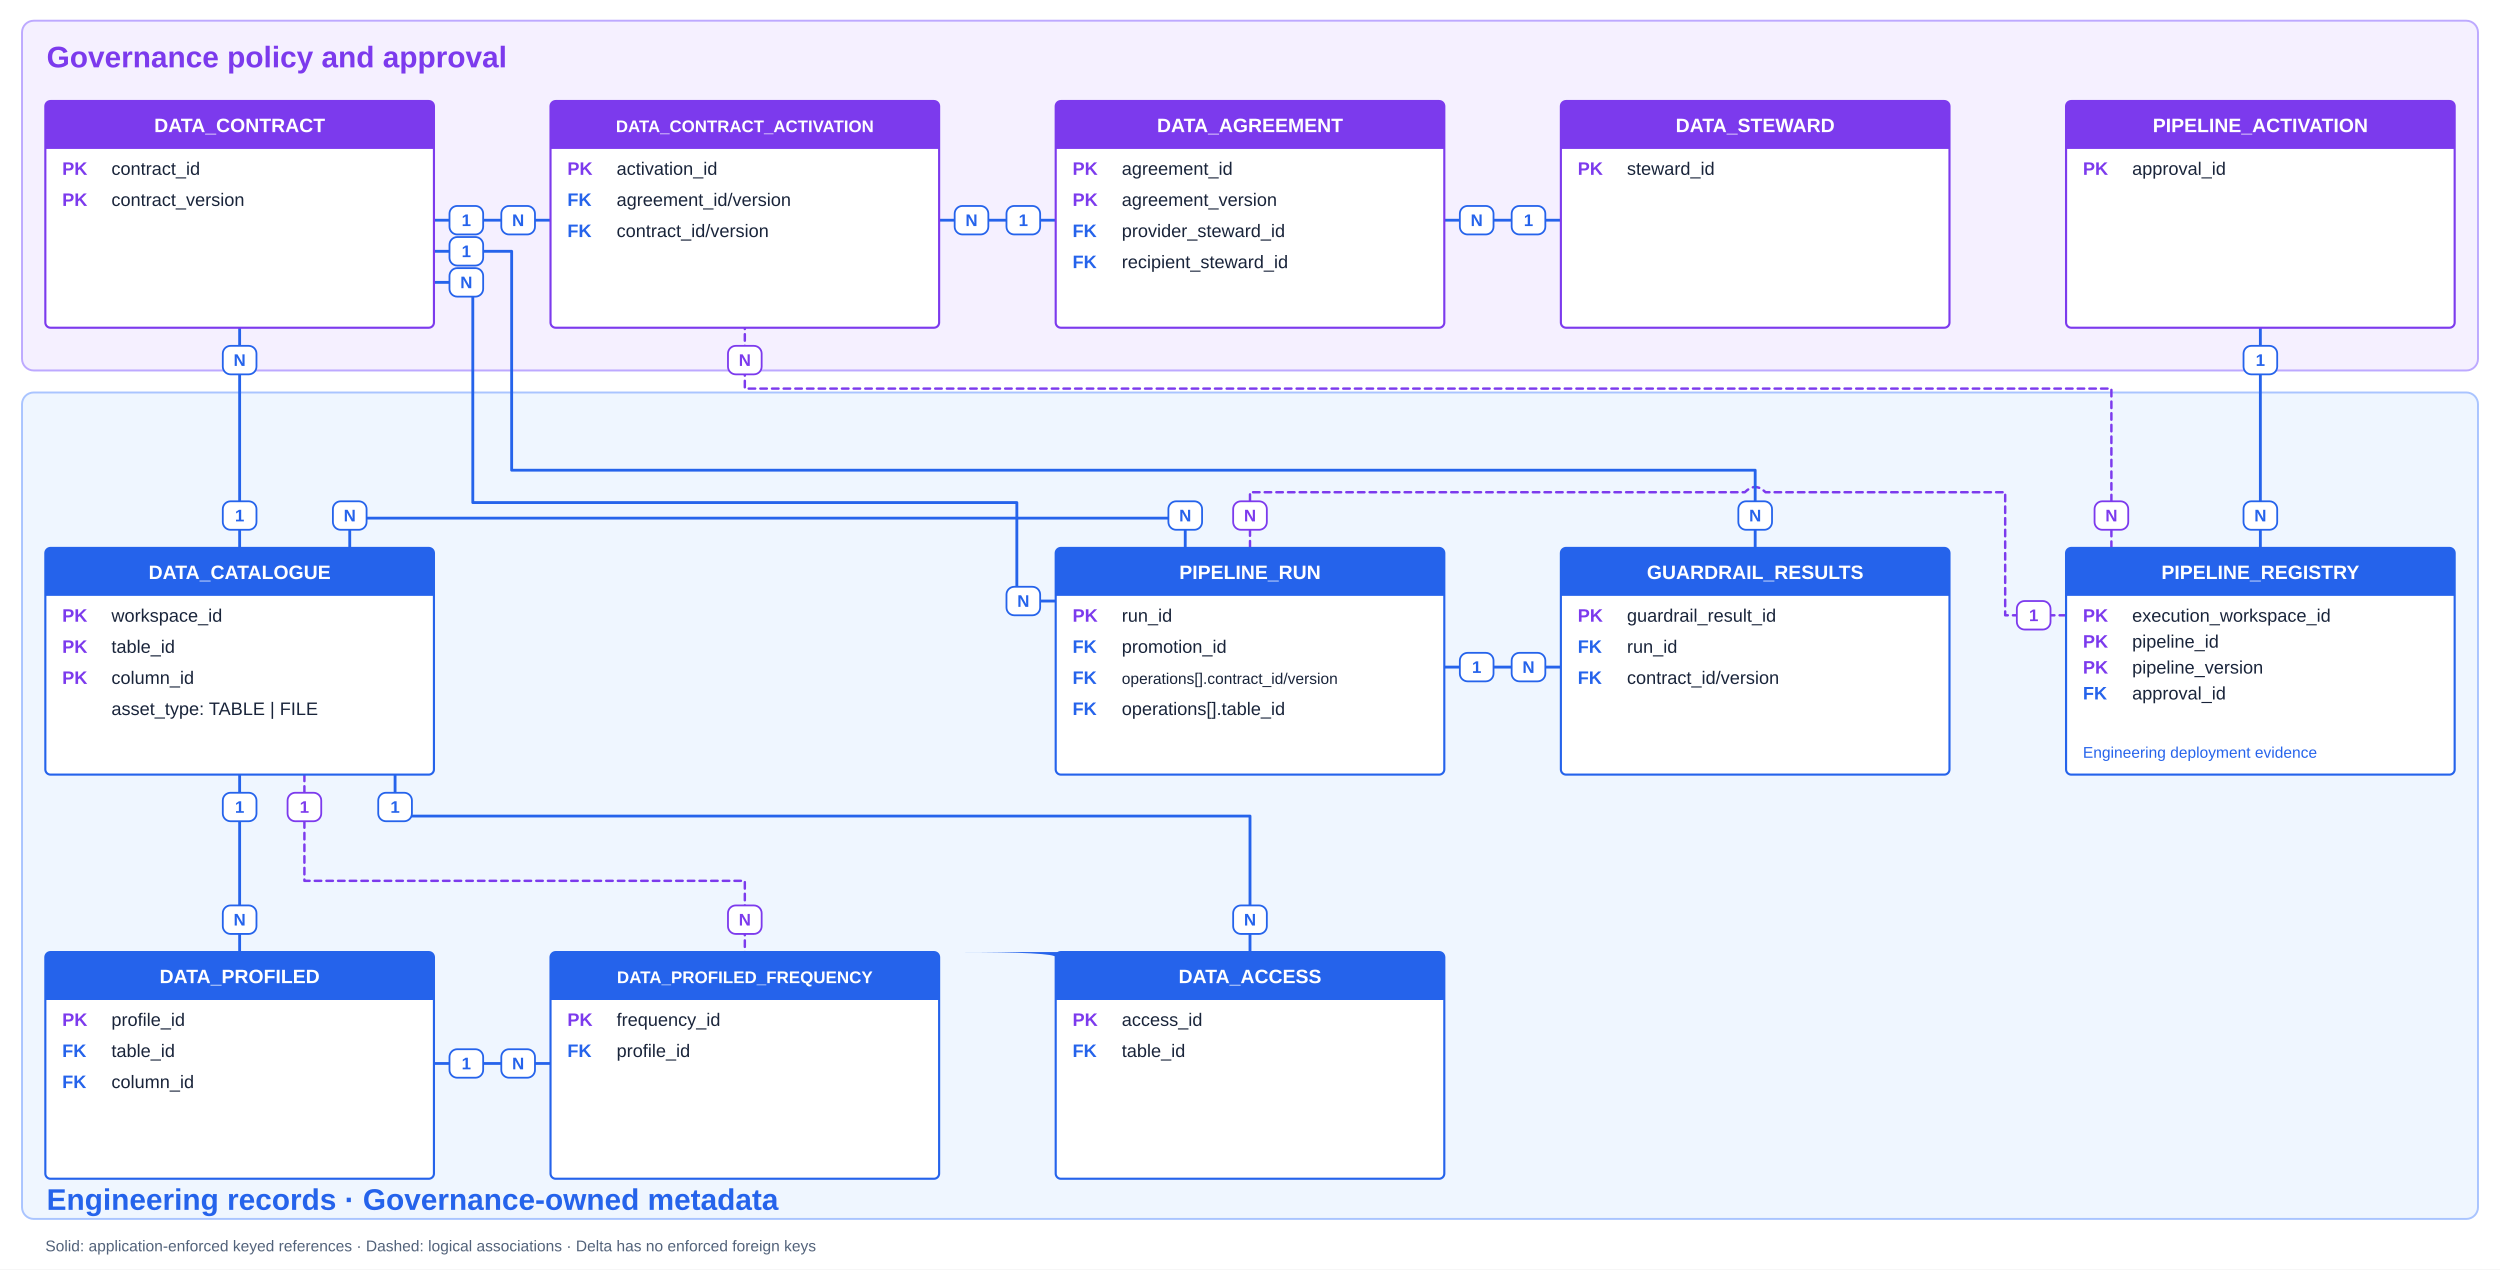
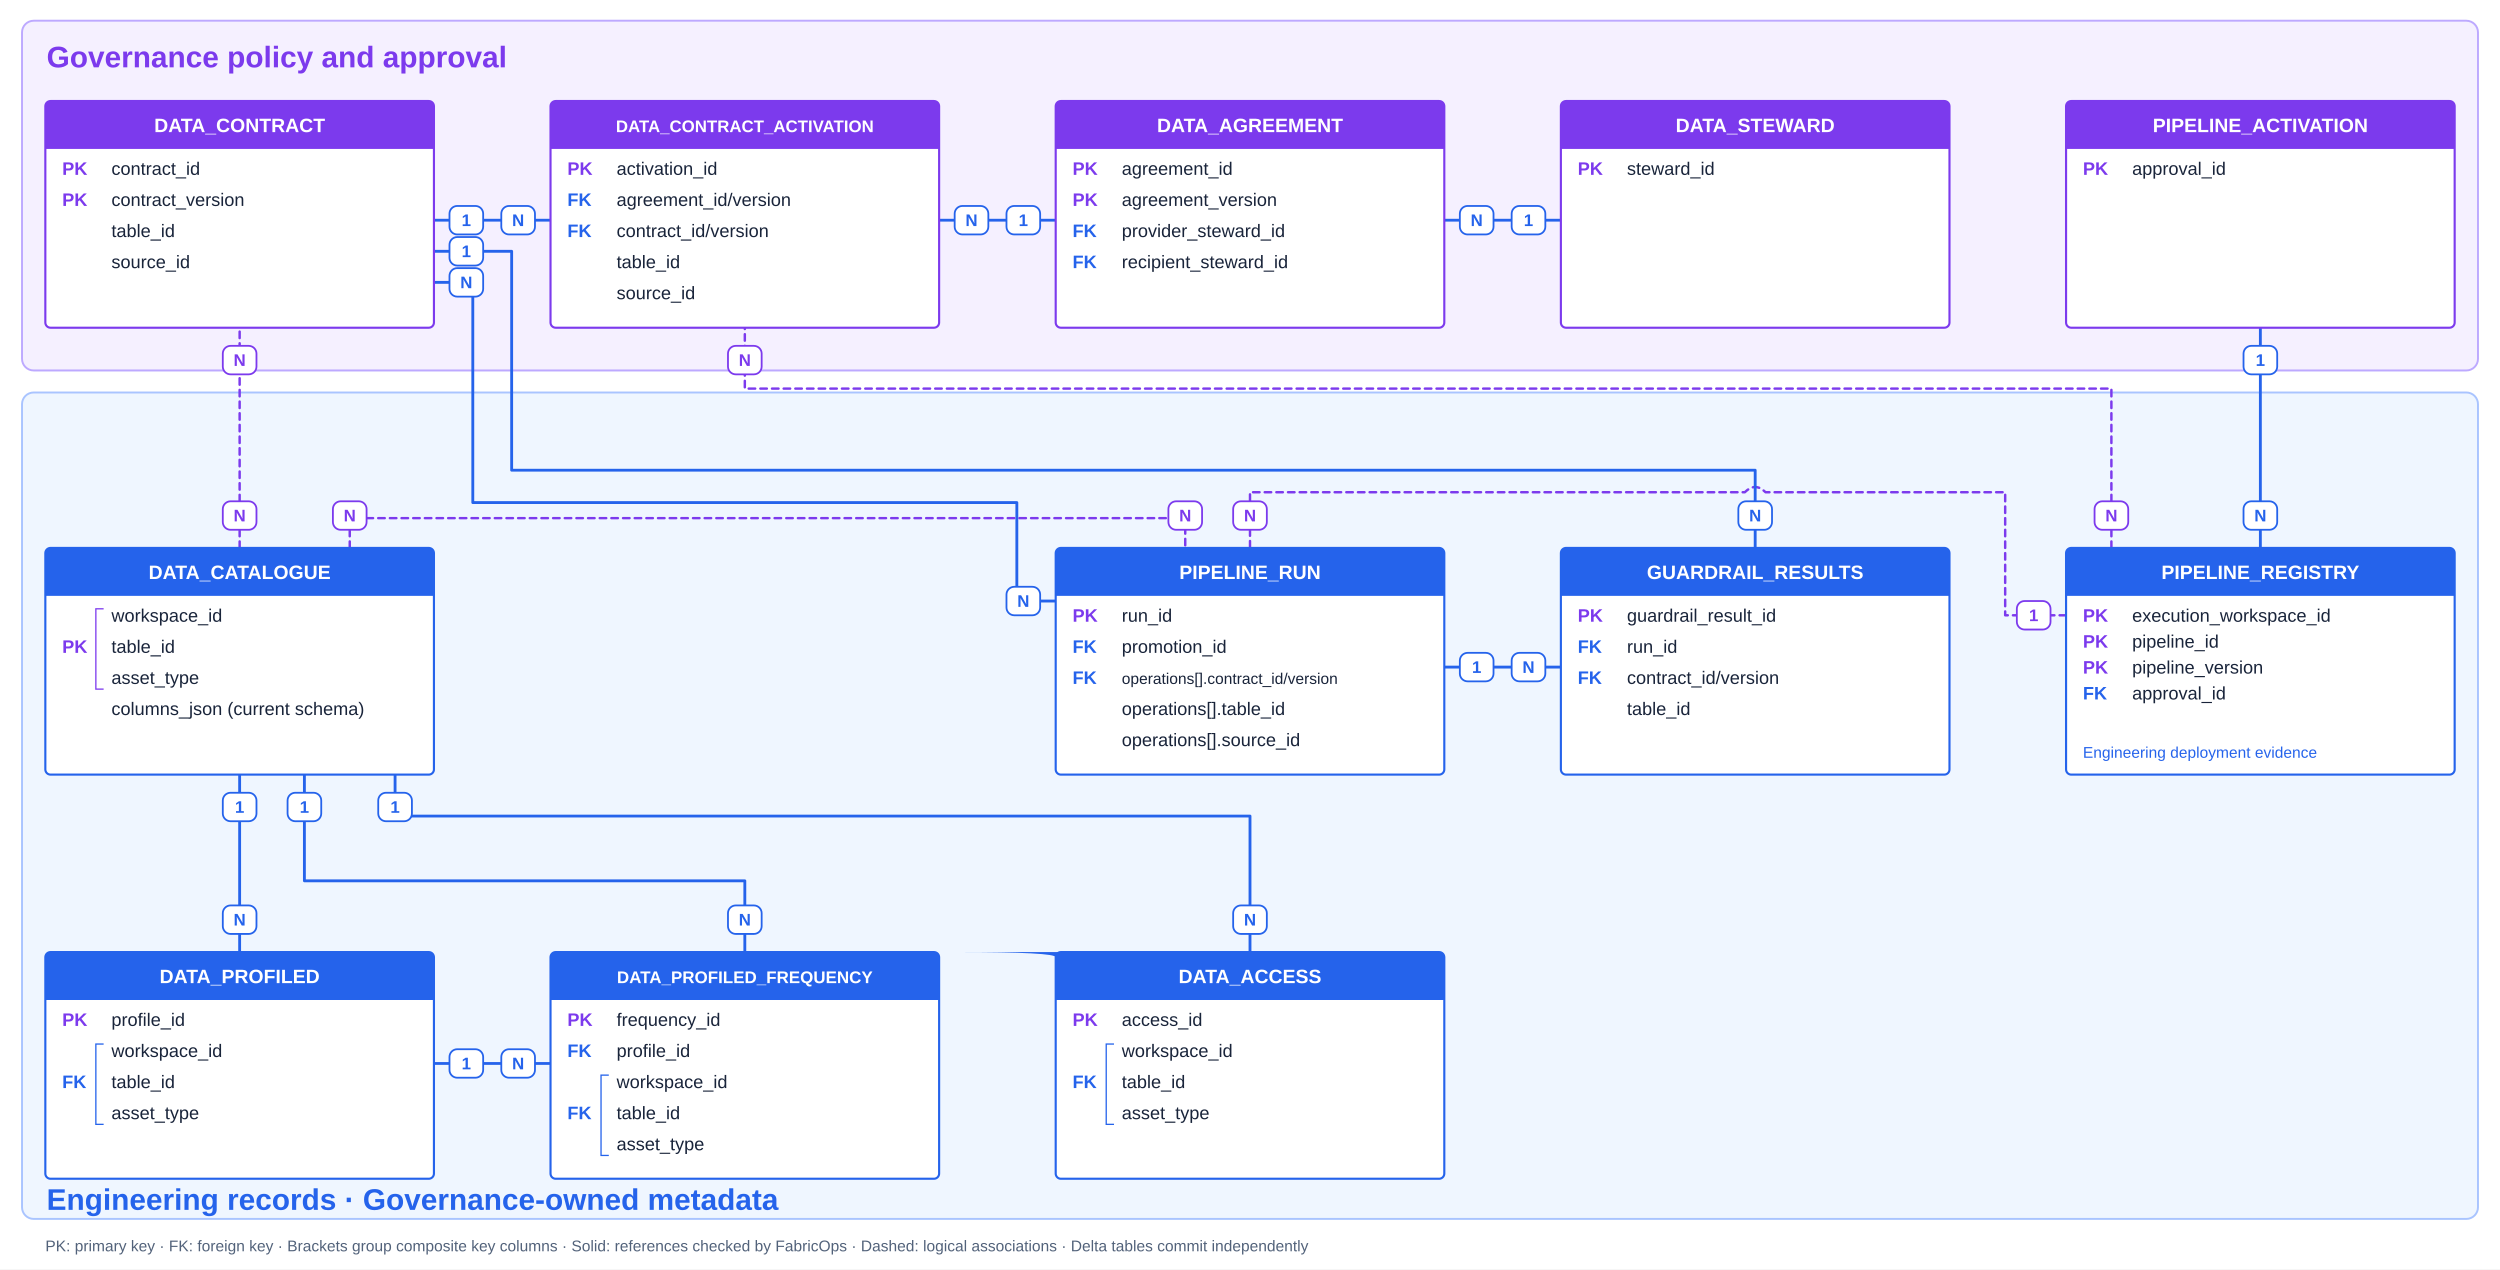
<svg xmlns="http://www.w3.org/2000/svg" xmlns:xlink="http://www.w3.org/1999/xlink" width="1930" height="980" viewBox="0 0 1930 980" role="img" aria-label="FabricOps metadata relationship diagram">
  <rect width="1930" height="980" fill="#FFFFFF" />
  <rect x="17" y="16" width="1896" height="270" rx="9" fill="#F5F0FF" stroke="#BDA9FF" stroke-width="1.5" />
  <rect x="17" y="303" width="1896" height="638" rx="9" fill="#EFF6FF" stroke="#A9C4FF" stroke-width="1.5" />
  <text x="36" y="52" font-size="23" font-family="Segoe UI, Arial, sans-serif" font-weight="700" fill="#7C3AED">Governance policy and approval</text>
  <text x="36" y="934" font-size="23" font-family="Segoe UI, Arial, sans-serif" font-weight="700" fill="#2563EB">Engineering records · Governance-owned metadata</text>
  <g id="metadata-er-relationships" aria-label="Metadata table relationships">
    <g class="metadata-er-relationship" data-from="DATA_STEWARD" data-to="DATA_AGREEMENT" data-cardinality="1-N" data-kind="physical">
      <path d="M1205 170H1115" fill="none" stroke="#2563EB" stroke-width="2.2" stroke-linecap="round" stroke-linejoin="round" />
      <rect x="1167" y="159" width="26" height="22" rx="6" fill="#FFFFFF" stroke="#2563EB" stroke-width="1.4" />
      <text x="1180" y="174.5" text-anchor="middle" font-size="13" font-weight="700" font-family="Segoe UI, Arial, sans-serif" fill="#2563EB">1</text>
      <rect x="1127" y="159" width="26" height="22" rx="6" fill="#FFFFFF" stroke="#2563EB" stroke-width="1.4" />
      <text x="1140" y="174.5" text-anchor="middle" font-size="13" font-weight="700" font-family="Segoe UI, Arial, sans-serif" fill="#2563EB">N</text>
    </g>
    <g class="metadata-er-relationship" data-from="DATA_AGREEMENT" data-to="DATA_CONTRACT_ACTIVATION" data-cardinality="1-N" data-kind="physical">
      <path d="M815 170H725" fill="none" stroke="#2563EB" stroke-width="2.2" stroke-linecap="round" stroke-linejoin="round" />
      <rect x="777" y="159" width="26" height="22" rx="6" fill="#FFFFFF" stroke="#2563EB" stroke-width="1.4" />
      <text x="790" y="174.5" text-anchor="middle" font-size="13" font-weight="700" font-family="Segoe UI, Arial, sans-serif" fill="#2563EB">1</text>
      <rect x="737" y="159" width="26" height="22" rx="6" fill="#FFFFFF" stroke="#2563EB" stroke-width="1.4" />
      <text x="750" y="174.5" text-anchor="middle" font-size="13" font-weight="700" font-family="Segoe UI, Arial, sans-serif" fill="#2563EB">N</text>
    </g>
    <g class="metadata-er-relationship" data-from="PIPELINE_ACTIVATION" data-to="PIPELINE_REGISTRY" data-cardinality="1-N" data-kind="physical">
      <path d="M1745 253V423" fill="none" stroke="#2563EB" stroke-width="2.2" stroke-linecap="round" stroke-linejoin="round" />
      <rect x="1732" y="267" width="26" height="22" rx="6" fill="#FFFFFF" stroke="#2563EB" stroke-width="1.4" />
      <text x="1745" y="282.5" text-anchor="middle" font-size="13" font-weight="700" font-family="Segoe UI, Arial, sans-serif" fill="#2563EB">1</text>
      <rect x="1732" y="387" width="26" height="22" rx="6" fill="#FFFFFF" stroke="#2563EB" stroke-width="1.4" />
      <text x="1745" y="402.5" text-anchor="middle" font-size="13" font-weight="700" font-family="Segoe UI, Arial, sans-serif" fill="#2563EB">N</text>
    </g>
    <g class="metadata-er-relationship" data-from="PIPELINE_REGISTRY" data-to="DATA_CONTRACT_ACTIVATION" data-cardinality="N-N" data-kind="logical">
      <path d="M1630 423V300H575V253" fill="none" stroke="#7C3AED" stroke-width="1.9" stroke-linecap="round" stroke-linejoin="round" stroke-dasharray="5 4" />
      <rect x="1617" y="387" width="26" height="22" rx="6" fill="#FFFFFF" stroke="#7C3AED" stroke-width="1.4" />
      <text x="1630" y="402.5" text-anchor="middle" font-size="13" font-weight="700" font-family="Segoe UI, Arial, sans-serif" fill="#7C3AED">N</text>
      <rect x="562" y="267" width="26" height="22" rx="6" fill="#FFFFFF" stroke="#7C3AED" stroke-width="1.4" />
      <text x="575" y="282.5" text-anchor="middle" font-size="13" font-weight="700" font-family="Segoe UI, Arial, sans-serif" fill="#7C3AED">N</text>
    </g>
    <g class="metadata-er-relationship" data-from="DATA_CONTRACT_ACTIVATION" data-to="DATA_CONTRACT" data-cardinality="N-1" data-kind="physical">
      <path d="M425 170H335" fill="none" stroke="#2563EB" stroke-width="2.2" stroke-linecap="round" stroke-linejoin="round" />
      <rect x="387" y="159" width="26" height="22" rx="6" fill="#FFFFFF" stroke="#2563EB" stroke-width="1.4" />
      <text x="400" y="174.5" text-anchor="middle" font-size="13" font-weight="700" font-family="Segoe UI, Arial, sans-serif" fill="#2563EB">N</text>
      <rect x="347" y="159" width="26" height="22" rx="6" fill="#FFFFFF" stroke="#2563EB" stroke-width="1.4" />
      <text x="360" y="174.5" text-anchor="middle" font-size="13" font-weight="700" font-family="Segoe UI, Arial, sans-serif" fill="#2563EB">1</text>
    </g>
    <g class="metadata-er-relationship" data-from="PIPELINE_RUN" data-to="DATA_CONTRACT" data-cardinality="N-N" data-kind="nested">
      <path d="M815 464H785V388H365V218H335" fill="none" stroke="#2563EB" stroke-width="2.2" stroke-linecap="round" stroke-linejoin="round" />
      <rect x="777" y="453" width="26" height="22" rx="6" fill="#FFFFFF" stroke="#2563EB" stroke-width="1.4" />
      <text x="790" y="468.5" text-anchor="middle" font-size="13" font-weight="700" font-family="Segoe UI, Arial, sans-serif" fill="#2563EB">N</text>
      <rect x="347" y="207" width="26" height="22" rx="6" fill="#FFFFFF" stroke="#2563EB" stroke-width="1.4" />
      <text x="360" y="222.5" text-anchor="middle" font-size="13" font-weight="700" font-family="Segoe UI, Arial, sans-serif" fill="#2563EB">N</text>
    </g>
    <g class="metadata-er-relationship" data-from="PIPELINE_REGISTRY" data-to="PIPELINE_RUN" data-cardinality="1-N" data-kind="logical">
      <path d="M1595 475H1548V380H1363Q1355 372 1347 380H965V423" fill="none" stroke="#7C3AED" stroke-width="1.9" stroke-linecap="round" stroke-linejoin="round" stroke-dasharray="5 4" />
      <rect x="1557" y="464" width="26" height="22" rx="6" fill="#FFFFFF" stroke="#7C3AED" stroke-width="1.4" />
      <text x="1570" y="479.5" text-anchor="middle" font-size="13" font-weight="700" font-family="Segoe UI, Arial, sans-serif" fill="#7C3AED">1</text>
      <rect x="952" y="387" width="26" height="22" rx="6" fill="#FFFFFF" stroke="#7C3AED" stroke-width="1.4" />
      <text x="965" y="402.5" text-anchor="middle" font-size="13" font-weight="700" font-family="Segoe UI, Arial, sans-serif" fill="#7C3AED">N</text>
    </g>
-     <g class="metadata-er-relationship" data-from="DATA_CATALOGUE" data-to="DATA_CONTRACT" data-cardinality="1-N" data-kind="physical">
-       <path d="M185 423V253" fill="none" stroke="#2563EB" stroke-width="2.2" stroke-linecap="round" stroke-linejoin="round" />
-       <rect x="172" y="387" width="26" height="22" rx="6" fill="#FFFFFF" stroke="#2563EB" stroke-width="1.4" />
-       <text x="185" y="402.5" text-anchor="middle" font-size="13" font-weight="700" font-family="Segoe UI, Arial, sans-serif" fill="#2563EB">1</text>
-       <rect x="172" y="267" width="26" height="22" rx="6" fill="#FFFFFF" stroke="#2563EB" stroke-width="1.4" />
-       <text x="185" y="282.5" text-anchor="middle" font-size="13" font-weight="700" font-family="Segoe UI, Arial, sans-serif" fill="#2563EB">N</text>
+     <g class="metadata-er-relationship" data-from="DATA_CATALOGUE" data-to="DATA_CONTRACT" data-cardinality="N-N" data-kind="logical">
+       <path d="M185 423V253" fill="none" stroke="#7C3AED" stroke-width="1.9" stroke-linecap="round" stroke-linejoin="round" stroke-dasharray="5 4" />
+       <rect x="172" y="387" width="26" height="22" rx="6" fill="#FFFFFF" stroke="#7C3AED" stroke-width="1.4" />
+       <text x="185" y="402.5" text-anchor="middle" font-size="13" font-weight="700" font-family="Segoe UI, Arial, sans-serif" fill="#7C3AED">N</text>
+       <rect x="172" y="267" width="26" height="22" rx="6" fill="#FFFFFF" stroke="#7C3AED" stroke-width="1.4" />
+       <text x="185" y="282.5" text-anchor="middle" font-size="13" font-weight="700" font-family="Segoe UI, Arial, sans-serif" fill="#7C3AED">N</text>
    </g>
    <g class="metadata-er-relationship" data-from="PIPELINE_RUN" data-to="GUARDRAIL_RESULTS" data-cardinality="1-N" data-kind="physical">
      <path d="M1115 515H1205" fill="none" stroke="#2563EB" stroke-width="2.2" stroke-linecap="round" stroke-linejoin="round" />
      <rect x="1127" y="504" width="26" height="22" rx="6" fill="#FFFFFF" stroke="#2563EB" stroke-width="1.4" />
      <text x="1140" y="519.5" text-anchor="middle" font-size="13" font-weight="700" font-family="Segoe UI, Arial, sans-serif" fill="#2563EB">1</text>
      <rect x="1167" y="504" width="26" height="22" rx="6" fill="#FFFFFF" stroke="#2563EB" stroke-width="1.4" />
      <text x="1180" y="519.5" text-anchor="middle" font-size="13" font-weight="700" font-family="Segoe UI, Arial, sans-serif" fill="#2563EB">N</text>
    </g>
    <g class="metadata-er-relationship" data-from="DATA_CATALOGUE" data-to="DATA_PROFILED" data-cardinality="1-N" data-kind="physical">
      <path d="M185 598V735" fill="none" stroke="#2563EB" stroke-width="2.2" stroke-linecap="round" stroke-linejoin="round" />
      <rect x="172" y="612" width="26" height="22" rx="6" fill="#FFFFFF" stroke="#2563EB" stroke-width="1.4" />
      <text x="185" y="627.5" text-anchor="middle" font-size="13" font-weight="700" font-family="Segoe UI, Arial, sans-serif" fill="#2563EB">1</text>
      <rect x="172" y="699" width="26" height="22" rx="6" fill="#FFFFFF" stroke="#2563EB" stroke-width="1.4" />
      <text x="185" y="714.5" text-anchor="middle" font-size="13" font-weight="700" font-family="Segoe UI, Arial, sans-serif" fill="#2563EB">N</text>
    </g>
-     <g class="metadata-er-relationship" data-from="DATA_CATALOGUE" data-to="DATA_PROFILED_FREQUENCY" data-cardinality="1-N" data-kind="logical">
-       <path d="M235 598V680H575V735" fill="none" stroke="#7C3AED" stroke-width="1.9" stroke-linecap="round" stroke-linejoin="round" stroke-dasharray="5 4" />
-       <rect x="222" y="612" width="26" height="22" rx="6" fill="#FFFFFF" stroke="#7C3AED" stroke-width="1.4" />
-       <text x="235" y="627.5" text-anchor="middle" font-size="13" font-weight="700" font-family="Segoe UI, Arial, sans-serif" fill="#7C3AED">1</text>
-       <rect x="562" y="699" width="26" height="22" rx="6" fill="#FFFFFF" stroke="#7C3AED" stroke-width="1.4" />
-       <text x="575" y="714.5" text-anchor="middle" font-size="13" font-weight="700" font-family="Segoe UI, Arial, sans-serif" fill="#7C3AED">N</text>
-     </g>
-     <g class="metadata-er-relationship" data-from="DATA_CATALOGUE" data-to="PIPELINE_RUN" data-cardinality="N-N" data-kind="nested">
-       <path d="M270 423V400H915V423" fill="none" stroke="#2563EB" stroke-width="2.2" stroke-linecap="round" stroke-linejoin="round" />
-       <rect x="257" y="387" width="26" height="22" rx="6" fill="#FFFFFF" stroke="#2563EB" stroke-width="1.4" />
-       <text x="270" y="402.5" text-anchor="middle" font-size="13" font-weight="700" font-family="Segoe UI, Arial, sans-serif" fill="#2563EB">N</text>
-       <rect x="902" y="387" width="26" height="22" rx="6" fill="#FFFFFF" stroke="#2563EB" stroke-width="1.4" />
-       <text x="915" y="402.5" text-anchor="middle" font-size="13" font-weight="700" font-family="Segoe UI, Arial, sans-serif" fill="#2563EB">N</text>
+     <g class="metadata-er-relationship" data-from="DATA_CATALOGUE" data-to="DATA_PROFILED_FREQUENCY" data-cardinality="1-N" data-kind="physical">
+       <path d="M235 598V680H575V735" fill="none" stroke="#2563EB" stroke-width="2.2" stroke-linecap="round" stroke-linejoin="round" />
+       <rect x="222" y="612" width="26" height="22" rx="6" fill="#FFFFFF" stroke="#2563EB" stroke-width="1.4" />
+       <text x="235" y="627.5" text-anchor="middle" font-size="13" font-weight="700" font-family="Segoe UI, Arial, sans-serif" fill="#2563EB">1</text>
+       <rect x="562" y="699" width="26" height="22" rx="6" fill="#FFFFFF" stroke="#2563EB" stroke-width="1.4" />
+       <text x="575" y="714.5" text-anchor="middle" font-size="13" font-weight="700" font-family="Segoe UI, Arial, sans-serif" fill="#2563EB">N</text>
+     </g>
+     <g class="metadata-er-relationship" data-from="DATA_CATALOGUE" data-to="PIPELINE_RUN" data-cardinality="N-N" data-kind="logical">
+       <path d="M270 423V400H915V423" fill="none" stroke="#7C3AED" stroke-width="1.9" stroke-linecap="round" stroke-linejoin="round" stroke-dasharray="5 4" />
+       <rect x="257" y="387" width="26" height="22" rx="6" fill="#FFFFFF" stroke="#7C3AED" stroke-width="1.4" />
+       <text x="270" y="402.5" text-anchor="middle" font-size="13" font-weight="700" font-family="Segoe UI, Arial, sans-serif" fill="#7C3AED">N</text>
+       <rect x="902" y="387" width="26" height="22" rx="6" fill="#FFFFFF" stroke="#7C3AED" stroke-width="1.4" />
+       <text x="915" y="402.5" text-anchor="middle" font-size="13" font-weight="700" font-family="Segoe UI, Arial, sans-serif" fill="#7C3AED">N</text>
    </g>
    <g class="metadata-er-relationship" data-from="DATA_CATALOGUE" data-to="DATA_ACCESS" data-cardinality="1-N" data-kind="physical">
      <path d="M305 598V630H965V735" fill="none" stroke="#2563EB" stroke-width="2.2" stroke-linecap="round" stroke-linejoin="round" />
      <rect x="292" y="612" width="26" height="22" rx="6" fill="#FFFFFF" stroke="#2563EB" stroke-width="1.4" />
      <text x="305" y="627.5" text-anchor="middle" font-size="13" font-weight="700" font-family="Segoe UI, Arial, sans-serif" fill="#2563EB">1</text>
      <rect x="952" y="699" width="26" height="22" rx="6" fill="#FFFFFF" stroke="#2563EB" stroke-width="1.4" />
      <text x="965" y="714.5" text-anchor="middle" font-size="13" font-weight="700" font-family="Segoe UI, Arial, sans-serif" fill="#2563EB">N</text>
    </g>
    <g class="metadata-er-relationship" data-from="DATA_PROFILED" data-to="DATA_PROFILED_FREQUENCY" data-cardinality="1-N" data-kind="physical">
      <path d="M335 821H425" fill="none" stroke="#2563EB" stroke-width="2.2" stroke-linecap="round" stroke-linejoin="round" />
      <rect x="347" y="810" width="26" height="22" rx="6" fill="#FFFFFF" stroke="#2563EB" stroke-width="1.4" />
      <text x="360" y="825.5" text-anchor="middle" font-size="13" font-weight="700" font-family="Segoe UI, Arial, sans-serif" fill="#2563EB">1</text>
      <rect x="387" y="810" width="26" height="22" rx="6" fill="#FFFFFF" stroke="#2563EB" stroke-width="1.4" />
      <text x="400" y="825.5" text-anchor="middle" font-size="13" font-weight="700" font-family="Segoe UI, Arial, sans-serif" fill="#2563EB">N</text>
    </g>
    <g class="metadata-er-relationship" data-from="DATA_CONTRACT" data-to="GUARDRAIL_RESULTS" data-cardinality="1-N" data-kind="physical">
      <path d="M335 194H395V363H1355V423" fill="none" stroke="#2563EB" stroke-width="2.2" stroke-linecap="round" stroke-linejoin="round" />
      <rect x="347" y="183" width="26" height="22" rx="6" fill="#FFFFFF" stroke="#2563EB" stroke-width="1.4" />
      <text x="360" y="198.5" text-anchor="middle" font-size="13" font-weight="700" font-family="Segoe UI, Arial, sans-serif" fill="#2563EB">1</text>
      <rect x="1342" y="387" width="26" height="22" rx="6" fill="#FFFFFF" stroke="#2563EB" stroke-width="1.4" />
      <text x="1355" y="402.5" text-anchor="middle" font-size="13" font-weight="700" font-family="Segoe UI, Arial, sans-serif" fill="#2563EB">N</text>
    </g>
  </g>
  <a xlink:href="https://voycepeh.github.io/FabricOps-Starter-Kit/reference/metadata/metadata_data_steward/" target="_blank">
    <rect x="1205" y="78" width="300" height="175" rx="4" fill="white" stroke="#7C3AED" stroke-width="1.65" />
    <path d="M1209 78H1501Q1505 78 1505 82V115H1205V82Q1205 78 1209 78Z" fill="#7C3AED" />
    <text x="1355" y="102" text-anchor="middle" font-size="15" font-weight="700" font-family="Segoe UI, Arial, sans-serif" fill="white">DATA_STEWARD</text>
    <text x="1218" y="135" fill="#7C3AED" font-weight="700" font-size="14" font-family="Segoe UI, Arial, sans-serif">PK</text>
    <text x="1256" y="135" fill="#19243A" font-size="14" font-family="Segoe UI, Arial, sans-serif">steward_id</text>
  </a>
  <a xlink:href="https://voycepeh.github.io/FabricOps-Starter-Kit/reference/metadata/metadata_data_agreement/" target="_blank">
    <rect x="815" y="78" width="300" height="175" rx="4" fill="white" stroke="#7C3AED" stroke-width="1.65" />
    <path d="M819 78H1111Q1115 78 1115 82V115H815V82Q815 78 819 78Z" fill="#7C3AED" />
    <text x="965" y="102" text-anchor="middle" font-size="15" font-weight="700" font-family="Segoe UI, Arial, sans-serif" fill="white">DATA_AGREEMENT</text>
    <text x="828" y="135" fill="#7C3AED" font-weight="700" font-size="14" font-family="Segoe UI, Arial, sans-serif">PK</text>
    <text x="866" y="135" fill="#19243A" font-size="14" font-family="Segoe UI, Arial, sans-serif">agreement_id</text>
    <text x="828" y="159" fill="#7C3AED" font-weight="700" font-size="14" font-family="Segoe UI, Arial, sans-serif">PK</text>
    <text x="866" y="159" fill="#19243A" font-size="14" font-family="Segoe UI, Arial, sans-serif">agreement_version</text>
    <text x="828" y="183" fill="#2563EB" font-weight="700" font-size="14" font-family="Segoe UI, Arial, sans-serif">FK</text>
    <text x="866" y="183" fill="#19243A" font-size="14" font-family="Segoe UI, Arial, sans-serif">provider_steward_id</text>
    <text x="828" y="207" fill="#2563EB" font-weight="700" font-size="14" font-family="Segoe UI, Arial, sans-serif">FK</text>
    <text x="866" y="207" fill="#19243A" font-size="14" font-family="Segoe UI, Arial, sans-serif">recipient_steward_id</text>
  </a>
  <a xlink:href="https://voycepeh.github.io/FabricOps-Starter-Kit/reference/metadata/metadata_data_contract_activation/" target="_blank">
    <rect x="425" y="78" width="300" height="175" rx="4" fill="white" stroke="#7C3AED" stroke-width="1.65" />
    <path d="M429 78H721Q725 78 725 82V115H425V82Q425 78 429 78Z" fill="#7C3AED" />
    <text x="575" y="102" text-anchor="middle" font-size="13" font-weight="700" font-family="Segoe UI, Arial, sans-serif" fill="white">DATA_CONTRACT_ACTIVATION</text>
    <text x="438" y="135" fill="#7C3AED" font-weight="700" font-size="14" font-family="Segoe UI, Arial, sans-serif">PK</text>
    <text x="476" y="135" fill="#19243A" font-size="14" font-family="Segoe UI, Arial, sans-serif">activation_id</text>
    <text x="438" y="159" fill="#2563EB" font-weight="700" font-size="14" font-family="Segoe UI, Arial, sans-serif">FK</text>
    <text x="476" y="159" fill="#19243A" font-size="14" font-family="Segoe UI, Arial, sans-serif">agreement_id/version</text>
    <text x="438" y="183" fill="#2563EB" font-weight="700" font-size="14" font-family="Segoe UI, Arial, sans-serif">FK</text>
    <text x="476" y="183" fill="#19243A" font-size="14" font-family="Segoe UI, Arial, sans-serif">contract_id/version</text>
+     <text x="476" y="207" fill="#19243A" font-size="14" font-family="Segoe UI, Arial, sans-serif">table_id</text>
+     <text x="476" y="231" fill="#19243A" font-size="14" font-family="Segoe UI, Arial, sans-serif">source_id</text>
  </a>
  <a xlink:href="https://voycepeh.github.io/FabricOps-Starter-Kit/reference/metadata/metadata_data_contract/" target="_blank">
    <rect x="35" y="78" width="300" height="175" rx="4" fill="white" stroke="#7C3AED" stroke-width="1.65" />
    <path d="M39 78H331Q335 78 335 82V115H35V82Q35 78 39 78Z" fill="#7C3AED" />
    <text x="185" y="102" text-anchor="middle" font-size="15" font-weight="700" font-family="Segoe UI, Arial, sans-serif" fill="white">DATA_CONTRACT</text>
    <text x="48" y="135" fill="#7C3AED" font-weight="700" font-size="14" font-family="Segoe UI, Arial, sans-serif">PK</text>
    <text x="86" y="135" fill="#19243A" font-size="14" font-family="Segoe UI, Arial, sans-serif">contract_id</text>
    <text x="48" y="159" fill="#7C3AED" font-weight="700" font-size="14" font-family="Segoe UI, Arial, sans-serif">PK</text>
    <text x="86" y="159" fill="#19243A" font-size="14" font-family="Segoe UI, Arial, sans-serif">contract_version</text>
+     <text x="86" y="183" fill="#19243A" font-size="14" font-family="Segoe UI, Arial, sans-serif">table_id</text>
+     <text x="86" y="207" fill="#19243A" font-size="14" font-family="Segoe UI, Arial, sans-serif">source_id</text>
  </a>
  <a xlink:href="https://voycepeh.github.io/FabricOps-Starter-Kit/reference/metadata/metadata_guardrail_results/" target="_blank">
    <rect x="1205" y="423" width="300" height="175" rx="4" fill="white" stroke="#2563EB" stroke-width="1.65" />
    <path d="M1209 423H1501Q1505 423 1505 427V460H1205V427Q1205 423 1209 423Z" fill="#2563EB" />
    <text x="1355" y="447" text-anchor="middle" font-size="15" font-weight="700" font-family="Segoe UI, Arial, sans-serif" fill="white">GUARDRAIL_RESULTS</text>
    <text x="1218" y="480" fill="#7C3AED" font-weight="700" font-size="14" font-family="Segoe UI, Arial, sans-serif">PK</text>
    <text x="1256" y="480" fill="#19243A" font-size="14" font-family="Segoe UI, Arial, sans-serif">guardrail_result_id</text>
    <text x="1218" y="504" fill="#2563EB" font-weight="700" font-size="14" font-family="Segoe UI, Arial, sans-serif">FK</text>
    <text x="1256" y="504" fill="#19243A" font-size="14" font-family="Segoe UI, Arial, sans-serif">run_id</text>
    <text x="1218" y="528" fill="#2563EB" font-weight="700" font-size="14" font-family="Segoe UI, Arial, sans-serif">FK</text>
    <text x="1256" y="528" fill="#19243A" font-size="14" font-family="Segoe UI, Arial, sans-serif">contract_id/version</text>
+     <text x="1256" y="552" fill="#19243A" font-size="14" font-family="Segoe UI, Arial, sans-serif">table_id</text>
  </a>
  <a xlink:href="https://voycepeh.github.io/FabricOps-Starter-Kit/reference/metadata/metadata_pipeline_run/" target="_blank">
    <rect x="815" y="423" width="300" height="175" rx="4" fill="white" stroke="#2563EB" stroke-width="1.65" />
    <path d="M819 423H1111Q1115 423 1115 427V460H815V427Q815 423 819 423Z" fill="#2563EB" />
    <text x="965" y="447" text-anchor="middle" font-size="15" font-weight="700" font-family="Segoe UI, Arial, sans-serif" fill="white">PIPELINE_RUN</text>
    <text x="828" y="480" fill="#7C3AED" font-weight="700" font-size="14" font-family="Segoe UI, Arial, sans-serif">PK</text>
    <text x="866" y="480" fill="#19243A" font-size="14" font-family="Segoe UI, Arial, sans-serif">run_id</text>
    <text x="828" y="504" fill="#2563EB" font-weight="700" font-size="14" font-family="Segoe UI, Arial, sans-serif">FK</text>
    <text x="866" y="504" fill="#19243A" font-size="14" font-family="Segoe UI, Arial, sans-serif">promotion_id</text>
    <text x="828" y="528" fill="#2563EB" font-weight="700" font-size="14" font-family="Segoe UI, Arial, sans-serif">FK</text>
    <text x="866" y="528" fill="#19243A" font-size="12" font-family="Segoe UI, Arial, sans-serif">operations[].contract_id/version</text>
-     <text x="828" y="552" fill="#2563EB" font-weight="700" font-size="14" font-family="Segoe UI, Arial, sans-serif">FK</text>
    <text x="866" y="552" fill="#19243A" font-size="14" font-family="Segoe UI, Arial, sans-serif">operations[].table_id</text>
+     <text x="866" y="576" fill="#19243A" font-size="14" font-family="Segoe UI, Arial, sans-serif">operations[].source_id</text>
  </a>
  <a xlink:href="https://voycepeh.github.io/FabricOps-Starter-Kit/reference/metadata/metadata_data_catalogue/" target="_blank">
    <rect x="35" y="423" width="300" height="175" rx="4" fill="white" stroke="#2563EB" stroke-width="1.65" />
    <path d="M39 423H331Q335 423 335 427V460H35V427Q35 423 39 423Z" fill="#2563EB" />
    <text x="185" y="447" text-anchor="middle" font-size="15" font-weight="700" font-family="Segoe UI, Arial, sans-serif" fill="white">DATA_CATALOGUE</text>
-     <text x="48" y="480" fill="#7C3AED" font-weight="700" font-size="14" font-family="Segoe UI, Arial, sans-serif">PK</text>
    <text x="86" y="480" fill="#19243A" font-size="14" font-family="Segoe UI, Arial, sans-serif">workspace_id</text>
-     <text x="48" y="504" fill="#7C3AED" font-weight="700" font-size="14" font-family="Segoe UI, Arial, sans-serif">PK</text>
    <text x="86" y="504" fill="#19243A" font-size="14" font-family="Segoe UI, Arial, sans-serif">table_id</text>
-     <text x="48" y="528" fill="#7C3AED" font-weight="700" font-size="14" font-family="Segoe UI, Arial, sans-serif">PK</text>
-     <text x="86" y="528" fill="#19243A" font-size="14" font-family="Segoe UI, Arial, sans-serif">column_id</text>
-     <text x="86" y="552" fill="#19243A" font-size="14" font-family="Segoe UI, Arial, sans-serif">asset_type: TABLE | FILE</text>
+     <text x="86" y="528" fill="#19243A" font-size="14" font-family="Segoe UI, Arial, sans-serif">asset_type</text>
+     <text x="86" y="552" fill="#19243A" font-size="14" font-family="Segoe UI, Arial, sans-serif">columns_json (current schema)</text>
+     <g data-key-role="PK" data-key-fields="workspace_id,table_id,asset_type">
+       <path d="M80 470H74V532H80" fill="none" stroke="#7C3AED" />
+       <text x="48" y="504" fill="#7C3AED" font-weight="700" font-size="14" font-family="Segoe UI, Arial, sans-serif">PK</text>
+     </g>
  </a>
  <a xlink:href="https://voycepeh.github.io/FabricOps-Starter-Kit/reference/metadata/metadata_data_profiled_frequency/" target="_blank">
    <rect x="425" y="735" width="300" height="175" rx="4" fill="white" stroke="#2563EB" stroke-width="1.65" />
    <path d="M429 735H721Q725 735 725 739V772H425V739Q425 735 429 735Z" fill="#2563EB" />
    <text x="575" y="759" text-anchor="middle" font-size="13.1" font-weight="700" font-family="Segoe UI, Arial, sans-serif" fill="white">DATA_PROFILED_FREQUENCY</text>
    <text x="438" y="792" fill="#7C3AED" font-weight="700" font-size="14" font-family="Segoe UI, Arial, sans-serif">PK</text>
    <text x="476" y="792" fill="#19243A" font-size="14" font-family="Segoe UI, Arial, sans-serif">frequency_id</text>
    <text x="438" y="816" fill="#2563EB" font-weight="700" font-size="14" font-family="Segoe UI, Arial, sans-serif">FK</text>
    <text x="476" y="816" fill="#19243A" font-size="14" font-family="Segoe UI, Arial, sans-serif">profile_id</text>
+     <text x="476" y="840" fill="#19243A" font-size="14" font-family="Segoe UI, Arial, sans-serif">workspace_id</text>
+     <text x="476" y="864" fill="#19243A" font-size="14" font-family="Segoe UI, Arial, sans-serif">table_id</text>
+     <text x="476" y="888" fill="#19243A" font-size="14" font-family="Segoe UI, Arial, sans-serif">asset_type</text>
+     <g data-key-role="FK" data-key-fields="workspace_id,table_id,asset_type">
+       <path d="M470 830H464V892H470" fill="none" stroke="#2563EB" />
+       <text x="438" y="864" fill="#2563EB" font-weight="700" font-size="14" font-family="Segoe UI, Arial, sans-serif">FK</text>
+     </g>
  </a>
  <a xlink:href="https://voycepeh.github.io/FabricOps-Starter-Kit/reference/metadata/metadata_data_profiled/" target="_blank">
    <rect x="35" y="735" width="300" height="175" rx="4" fill="white" stroke="#2563EB" stroke-width="1.65" />
    <path d="M39 735H331Q335 735 335 739V772H35V739Q35 735 39 735Z" fill="#2563EB" />
    <text x="185" y="759" text-anchor="middle" font-size="15" font-weight="700" font-family="Segoe UI, Arial, sans-serif" fill="white">DATA_PROFILED</text>
    <text x="48" y="792" fill="#7C3AED" font-weight="700" font-size="14" font-family="Segoe UI, Arial, sans-serif">PK</text>
    <text x="86" y="792" fill="#19243A" font-size="14" font-family="Segoe UI, Arial, sans-serif">profile_id</text>
-     <text x="48" y="816" fill="#2563EB" font-weight="700" font-size="14" font-family="Segoe UI, Arial, sans-serif">FK</text>
-     <text x="86" y="816" fill="#19243A" font-size="14" font-family="Segoe UI, Arial, sans-serif">table_id</text>
-     <text x="48" y="840" fill="#2563EB" font-weight="700" font-size="14" font-family="Segoe UI, Arial, sans-serif">FK</text>
-     <text x="86" y="840" fill="#19243A" font-size="14" font-family="Segoe UI, Arial, sans-serif">column_id</text>
+     <text x="86" y="816" fill="#19243A" font-size="14" font-family="Segoe UI, Arial, sans-serif">workspace_id</text>
+     <text x="86" y="840" fill="#19243A" font-size="14" font-family="Segoe UI, Arial, sans-serif">table_id</text>
+     <text x="86" y="864" fill="#19243A" font-size="14" font-family="Segoe UI, Arial, sans-serif">asset_type</text>
+     <g data-key-role="FK" data-key-fields="workspace_id,table_id,asset_type">
+       <path d="M80 806H74V868H80" fill="none" stroke="#2563EB" />
+       <text x="48" y="840" fill="#2563EB" font-weight="700" font-size="14" font-family="Segoe UI, Arial, sans-serif">FK</text>
+     </g>
  </a>
  <a xlink:href="https://voycepeh.github.io/FabricOps-Starter-Kit/reference/metadata/metadata_data_access/" target="_blank">
    <rect x="815" y="735" width="300" height="175" rx="4" fill="white" stroke="#2563EB" stroke-width="1.65" />
    <path d="M819 735H1111Q1115 735 1115 739V772H815V739Q815 735 739 735Z" fill="#2563EB" />
    <text x="965" y="759" text-anchor="middle" font-size="15" font-weight="700" font-family="Segoe UI, Arial, sans-serif" fill="white">DATA_ACCESS</text>
    <text x="828" y="792" fill="#7C3AED" font-weight="700" font-size="14" font-family="Segoe UI, Arial, sans-serif">PK</text>
    <text x="866" y="792" fill="#19243A" font-size="14" font-family="Segoe UI, Arial, sans-serif">access_id</text>
-     <text x="828" y="816" fill="#2563EB" font-weight="700" font-size="14" font-family="Segoe UI, Arial, sans-serif">FK</text>
-     <text x="866" y="816" fill="#19243A" font-size="14" font-family="Segoe UI, Arial, sans-serif">table_id</text>
+     <text x="866" y="816" fill="#19243A" font-size="14" font-family="Segoe UI, Arial, sans-serif">workspace_id</text>
+     <text x="866" y="840" fill="#19243A" font-size="14" font-family="Segoe UI, Arial, sans-serif">table_id</text>
+     <text x="866" y="864" fill="#19243A" font-size="14" font-family="Segoe UI, Arial, sans-serif">asset_type</text>
+     <g data-key-role="FK" data-key-fields="workspace_id,table_id,asset_type">
+       <path d="M860 806H854V868H860" fill="none" stroke="#2563EB" />
+       <text x="828" y="840" fill="#2563EB" font-weight="700" font-size="14" font-family="Segoe UI, Arial, sans-serif">FK</text>
+     </g>
  </a>
  <a xlink:href="https://voycepeh.github.io/FabricOps-Starter-Kit/reference/metadata/metadata_pipeline_activation/" target="_blank">
    <rect x="1595" y="78" width="300" height="175" rx="4" fill="white" stroke="#7C3AED" stroke-width="1.65" />
    <path d="M1599 78H1891Q1895 78 1895 82V115H1595V82Q1595 78 1599 78Z" fill="#7C3AED" />
    <text x="1745" y="102" text-anchor="middle" font-size="15" font-weight="700" font-family="Segoe UI, Arial, sans-serif" fill="white">PIPELINE_ACTIVATION</text>
    <text x="1608" y="135" fill="#7C3AED" font-weight="700" font-size="14" font-family="Segoe UI, Arial, sans-serif">PK</text>
    <text x="1646" y="135" fill="#19243A" font-size="14" font-family="Segoe UI, Arial, sans-serif">approval_id</text>
  </a>
  <a xlink:href="https://voycepeh.github.io/FabricOps-Starter-Kit/reference/metadata/metadata_pipeline_registry/" target="_blank">
    <rect x="1595" y="423" width="300" height="175" rx="4" fill="white" stroke="#2563EB" stroke-width="1.65" />
    <path d="M1599 423H1891Q1895 423 1895 427V460H1595V427Q1595 423 1599 423Z" fill="#2563EB" />
    <text x="1745" y="447" text-anchor="middle" font-size="15" font-weight="700" font-family="Segoe UI, Arial, sans-serif" fill="white">PIPELINE_REGISTRY</text>
    <text x="1608" y="480" fill="#7C3AED" font-weight="700" font-size="14" font-family="Segoe UI, Arial, sans-serif">PK</text>
    <text x="1646" y="480" fill="#19243A" font-size="14" font-family="Segoe UI, Arial, sans-serif">execution_workspace_id</text>
    <text x="1608" y="500" fill="#7C3AED" font-weight="700" font-size="14" font-family="Segoe UI, Arial, sans-serif">PK</text>
    <text x="1646" y="500" fill="#19243A" font-size="14" font-family="Segoe UI, Arial, sans-serif">pipeline_id</text>
    <text x="1608" y="520" fill="#7C3AED" font-weight="700" font-size="14" font-family="Segoe UI, Arial, sans-serif">PK</text>
    <text x="1646" y="520" fill="#19243A" font-size="14" font-family="Segoe UI, Arial, sans-serif">pipeline_version</text>
    <text x="1608" y="540" fill="#2563EB" font-weight="700" font-size="14" font-family="Segoe UI, Arial, sans-serif">FK</text>
    <text x="1646" y="540" fill="#19243A" font-size="14" font-family="Segoe UI, Arial, sans-serif">approval_id</text>
    <text x="1608" y="585" fill="#2563EB" font-size="12" font-family="Segoe UI, Arial, sans-serif">Engineering deployment evidence</text>
  </a>
-   <text x="35" y="966" font-size="12" font-family="Segoe UI, Arial, sans-serif" fill="#52627A">Solid: application-enforced keyed references · Dashed: logical associations · Delta has no enforced foreign keys</text>
+   <text x="35" y="966" font-size="12" font-family="Segoe UI, Arial, sans-serif" fill="#52627A">PK: primary key · FK: foreign key · Brackets group composite key columns · Solid: references checked by FabricOps · Dashed: logical associations · Delta tables commit independently</text>
</svg>
